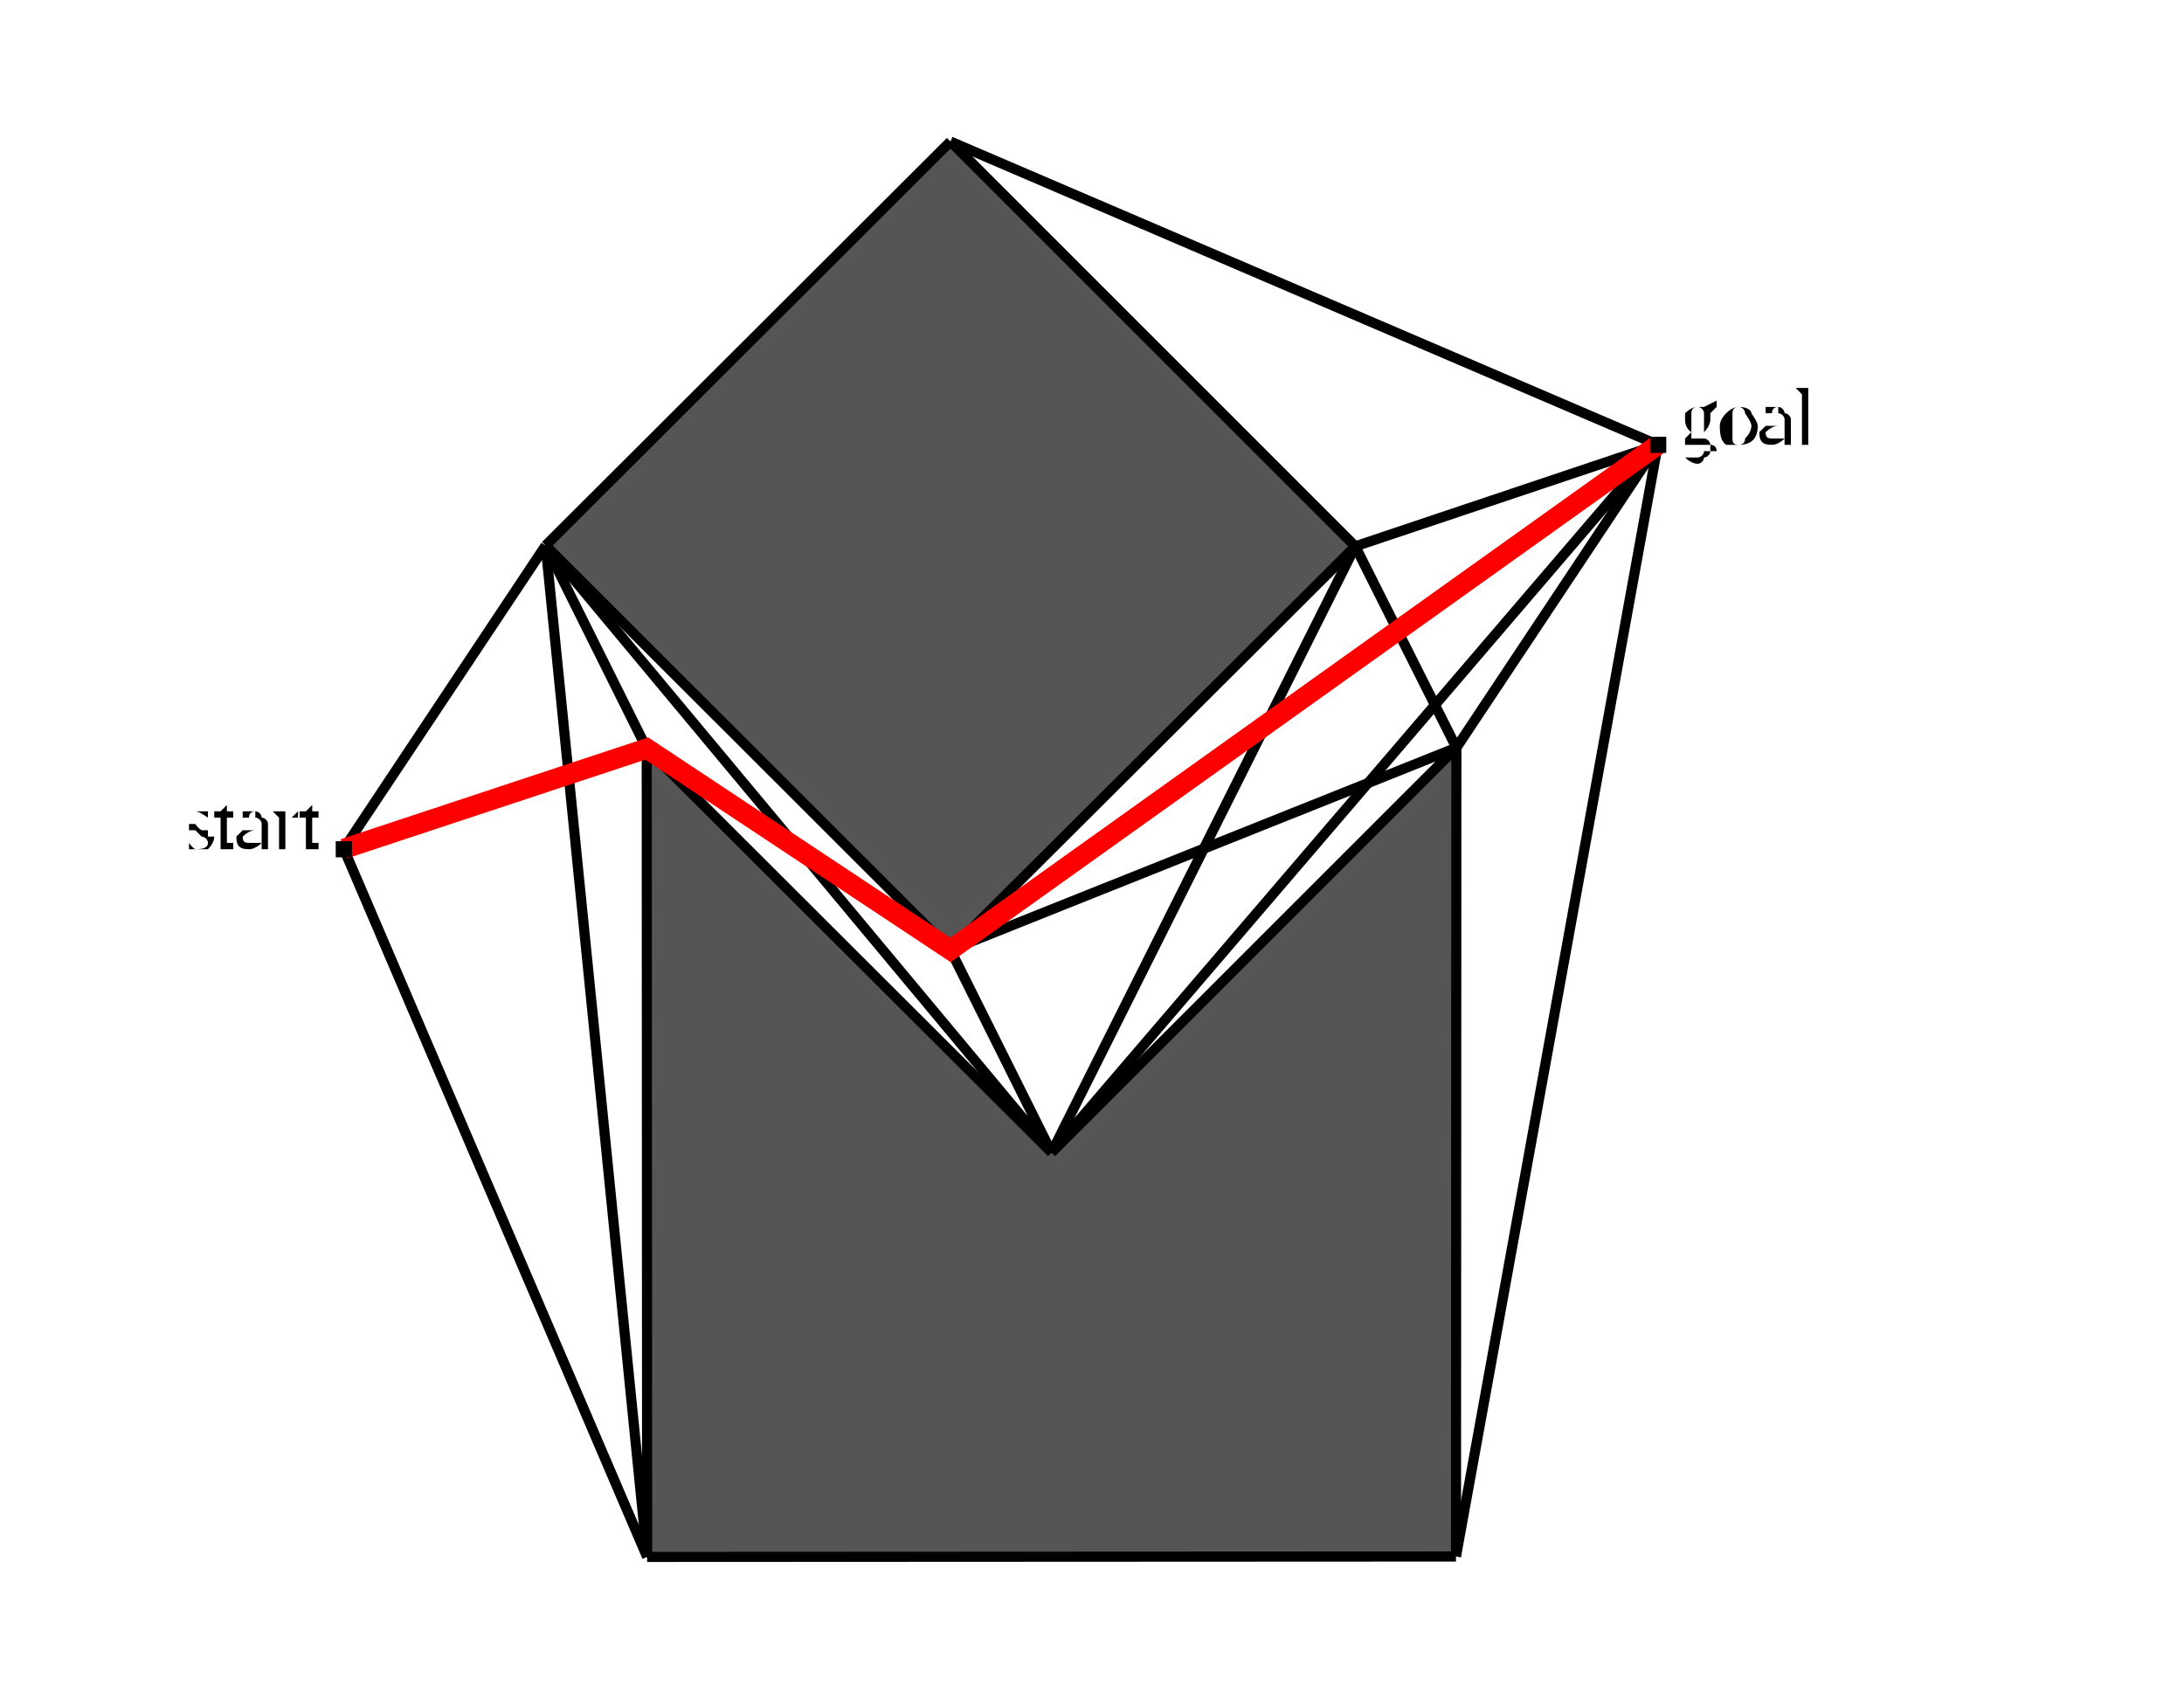
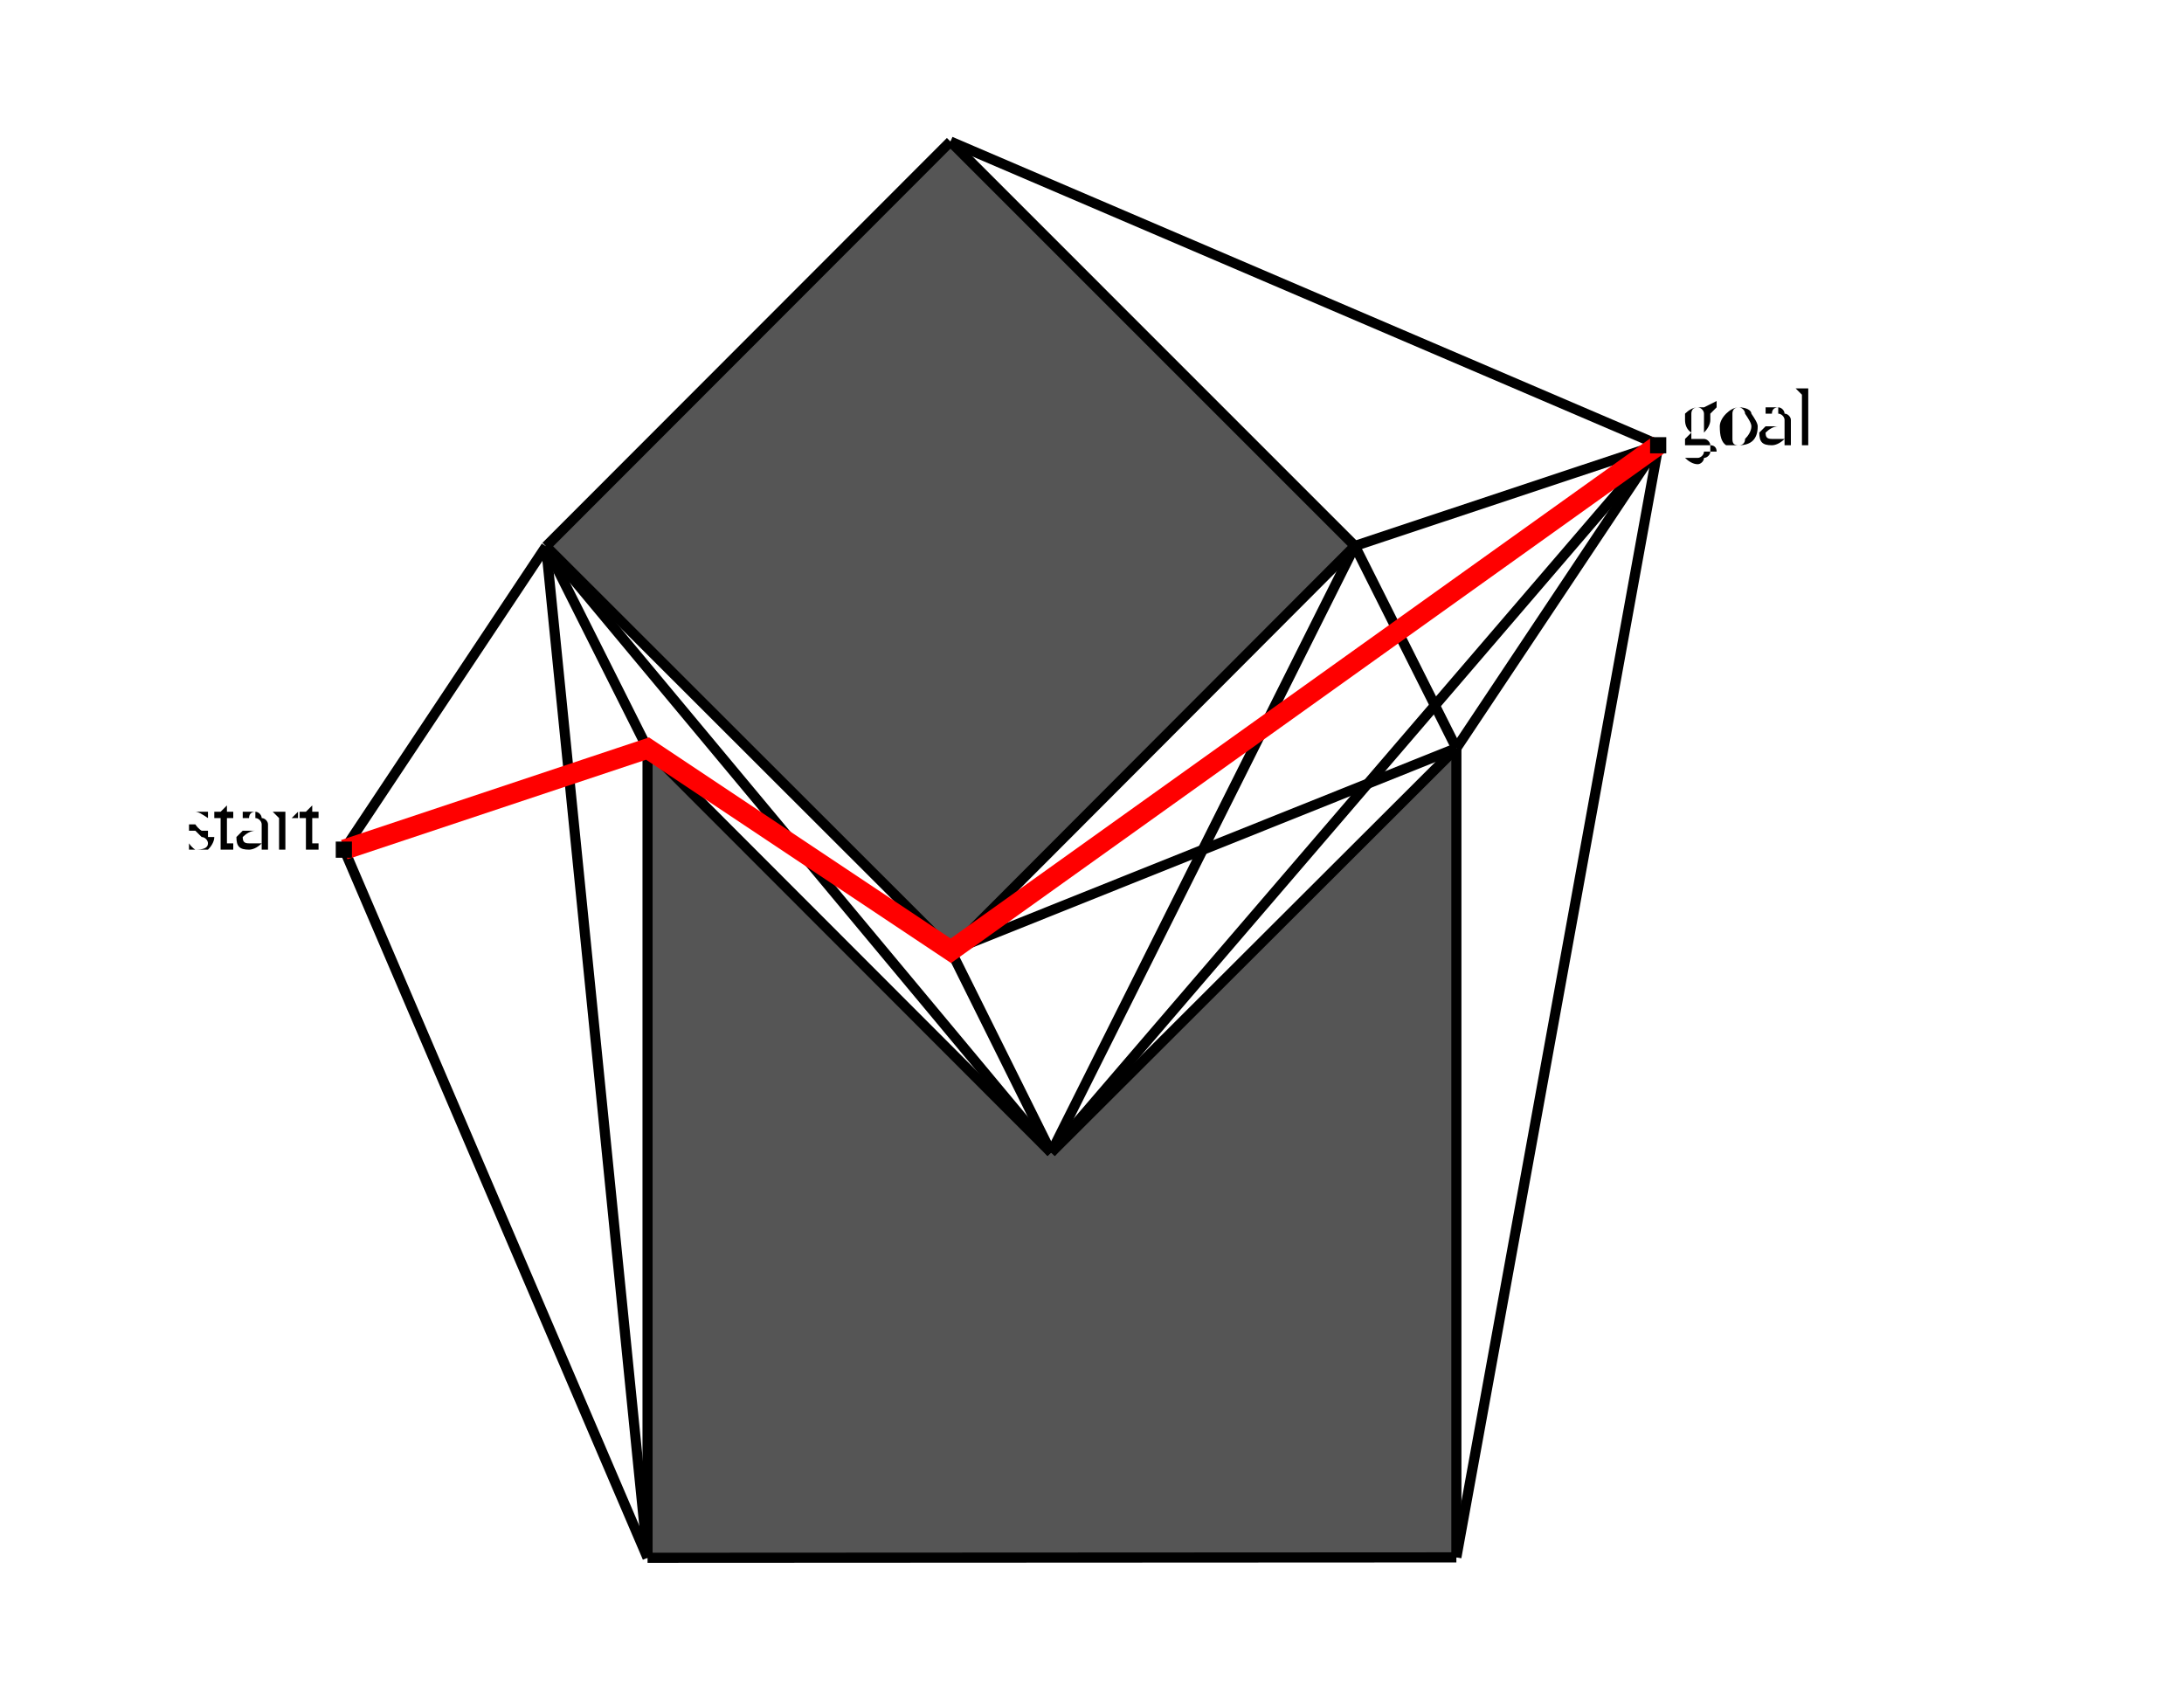
- <svg xmlns="http://www.w3.org/2000/svg" width="90" height="69.997" viewBox="-1.6,-1.85,5.4,4.2" style="background: #FFFFFF">
-   <polygon fill="#555555" points="1,1 2.001,-0.001 2,1.999 0,2 -0.001,0.001 " />
-   <polygon fill="#555555" points="0.75,-1.5 1.751,-0.499 0.75,0.499 -0.251,-0.501 " />
+ <svg xmlns="http://www.w3.org/2000/svg" width="90" height="70.028" viewBox="-1.6,-1.851,5.4,4.202" style="background: #FFFFFF">
+   <polygon fill="#555555" points="0.999,0.999 2.001,-0.001 2.001,2 0.001,2.001 0.001,-0 " />
+   <polygon fill="#555555" points="0.75,-1.501 1.75,-0.501 0.751,0.5 -0.25,-0.5 " />
  <polygon fill="#555555" points="" />
-   <polygon fill="#555555" points="-0.75,0.249 " />
-   <polygon fill="#555555" points="2.499,-0.75 " />
-   <line stroke="#000000" stroke-width="0.025" x1="2.001" y1="-0.001" x2="2.499" y2="-0.75" />
-   <line stroke="#000000" stroke-width="0.025" x1="2.001" y1="-0.001" x2="1" y2="1" />
-   <line stroke="#000000" stroke-width="0.025" x1="2.001" y1="-0.001" x2="2" y2="1.999" />
-   <line stroke="#000000" stroke-width="0.025" x1="2.001" y1="-0.001" x2="1.751" y2="-0.499" />
-   <line stroke="#000000" stroke-width="0.025" x1="2.001" y1="-0.001" x2="0.75" y2="0.499" />
-   <line stroke="#000000" stroke-width="0.025" x1="2" y1="1.999" x2="2.499" y2="-0.75" />
-   <line stroke="#000000" stroke-width="0.025" x1="2" y1="1.999" x2="0" y2="2" />
-   <line stroke="#000000" stroke-width="0.025" x1="-0.251" y1="-0.501" x2="1" y2="1" />
-   <line stroke="#000000" stroke-width="0.025" x1="-0.251" y1="-0.501" x2="0" y2="2" />
-   <line stroke="#000000" stroke-width="0.025" x1="-0.251" y1="-0.501" x2="-0.001" y2="0.001" />
-   <line stroke="#000000" stroke-width="0.025" x1="-0.251" y1="-0.501" x2="0.75" y2="-1.5" />
-   <line stroke="#000000" stroke-width="0.025" x1="-0.251" y1="-0.501" x2="0.75" y2="0.499" />
-   <line stroke="#000000" stroke-width="0.025" x1="-0.251" y1="-0.501" x2="-0.75" y2="0.249" />
-   <line stroke="#000000" stroke-width="0.025" x1="0.75" y1="-1.5" x2="2.499" y2="-0.75" />
-   <line stroke="#000000" stroke-width="0.025" x1="0.75" y1="-1.5" x2="1.751" y2="-0.499" />
-   <line stroke="#000000" stroke-width="0.025" x1="1.751" y1="-0.499" x2="2.499" y2="-0.75" />
-   <line stroke="#000000" stroke-width="0.025" x1="1.751" y1="-0.499" x2="1" y2="1" />
-   <line stroke="#000000" stroke-width="0.025" x1="1.751" y1="-0.499" x2="0.75" y2="0.499" />
-   <line stroke="#000000" stroke-width="0.025" x1="0" y1="2" x2="-0.001" y2="0.001" />
-   <line stroke="#000000" stroke-width="0.025" x1="0" y1="2" x2="-0.75" y2="0.249" />
-   <line stroke="#000000" stroke-width="0.025" x1="-0.001" y1="0.001" x2="1" y2="1" />
-   <line stroke="#000000" stroke-width="0.025" x1="-0.001" y1="0.001" x2="0.75" y2="0.499" />
-   <line stroke="#000000" stroke-width="0.025" x1="-0.001" y1="0.001" x2="-0.75" y2="0.249" />
-   <line stroke="#000000" stroke-width="0.025" x1="0.75" y1="0.499" x2="2.499" y2="-0.75" />
-   <line stroke="#000000" stroke-width="0.025" x1="0.75" y1="0.499" x2="1" y2="1" />
-   <line stroke="#000000" stroke-width="0.025" x1="2.499" y1="-0.75" x2="1" y2="1" />
-   <polyline fill="none" stroke="red" stroke-width="0.05" points="-0.75,0.249 -0.001,0.001 0.75,0.499 2.499,-0.75 " />
+   <polygon fill="#555555" points="-0.749,0.25 " />
+   <polygon fill="#555555" points="2.501,-0.751 " />
+   <line stroke="#000000" stroke-width="0.025" x1="1.75" y1="-0.501" x2="2.501" y2="-0.751" />
+   <line stroke="#000000" stroke-width="0.025" x1="1.75" y1="-0.501" x2="0.999" y2="0.999" />
+   <line stroke="#000000" stroke-width="0.025" x1="1.75" y1="-0.501" x2="2.001" y2="-0.001" />
+   <line stroke="#000000" stroke-width="0.025" x1="1.75" y1="-0.501" x2="0.75" y2="-1.501" />
+   <line stroke="#000000" stroke-width="0.025" x1="1.75" y1="-0.501" x2="0.751" y2="0.5" />
+   <line stroke="#000000" stroke-width="0.025" x1="0.751" y1="0.5" x2="2.501" y2="-0.751" />
+   <line stroke="#000000" stroke-width="0.025" x1="0.751" y1="0.5" x2="0.999" y2="0.999" />
+   <line stroke="#000000" stroke-width="0.025" x1="0.751" y1="0.5" x2="2.001" y2="-0.001" />
+   <line stroke="#000000" stroke-width="0.025" x1="0.751" y1="0.5" x2="0.001" y2="-0" />
+   <line stroke="#000000" stroke-width="0.025" x1="0.751" y1="0.5" x2="-0.25" y2="-0.5" />
+   <line stroke="#000000" stroke-width="0.025" x1="-0.25" y1="-0.5" x2="0.999" y2="0.999" />
+   <line stroke="#000000" stroke-width="0.025" x1="-0.25" y1="-0.5" x2="0.001" y2="2.001" />
+   <line stroke="#000000" stroke-width="0.025" x1="-0.25" y1="-0.5" x2="0.001" y2="-0" />
+   <line stroke="#000000" stroke-width="0.025" x1="-0.25" y1="-0.5" x2="0.75" y2="-1.501" />
+   <line stroke="#000000" stroke-width="0.025" x1="-0.25" y1="-0.5" x2="-0.749" y2="0.25" />
+   <line stroke="#000000" stroke-width="0.025" x1="2.001" y1="-0.001" x2="2.501" y2="-0.751" />
+   <line stroke="#000000" stroke-width="0.025" x1="2.001" y1="-0.001" x2="0.999" y2="0.999" />
+   <line stroke="#000000" stroke-width="0.025" x1="2.001" y1="-0.001" x2="2.001" y2="2" />
+   <line stroke="#000000" stroke-width="0.025" x1="2.501" y1="-0.751" x2="0.999" y2="0.999" />
+   <line stroke="#000000" stroke-width="0.025" x1="2.501" y1="-0.751" x2="2.001" y2="2" />
+   <line stroke="#000000" stroke-width="0.025" x1="2.501" y1="-0.751" x2="0.75" y2="-1.501" />
+   <line stroke="#000000" stroke-width="0.025" x1="2.001" y1="2" x2="0.001" y2="2.001" />
+   <line stroke="#000000" stroke-width="0.025" x1="0.001" y1="-0" x2="0.999" y2="0.999" />
+   <line stroke="#000000" stroke-width="0.025" x1="0.001" y1="-0" x2="0.001" y2="2.001" />
+   <line stroke="#000000" stroke-width="0.025" x1="0.001" y1="-0" x2="-0.749" y2="0.25" />
+   <line stroke="#000000" stroke-width="0.025" x1="0.001" y1="2.001" x2="-0.749" y2="0.25" />
+   <polyline fill="none" stroke="red" stroke-width="0.05" points="-0.749,0.25 0.001,-0 0.751,0.5 2.501,-0.751 " />
  <rect fill="black" x="-0.77" y="0.23" width="0.04" height="0.04" />
  <rect fill="black" x="2.48" y="-0.77" width="0.04" height="0.04" />
  <text fill="black" x="-1.15" y="0.25" font-size="0.2">start</text>
  <text fill="black" x="2.55" y="-0.75" font-size="0.2">goal</text>
</svg>
